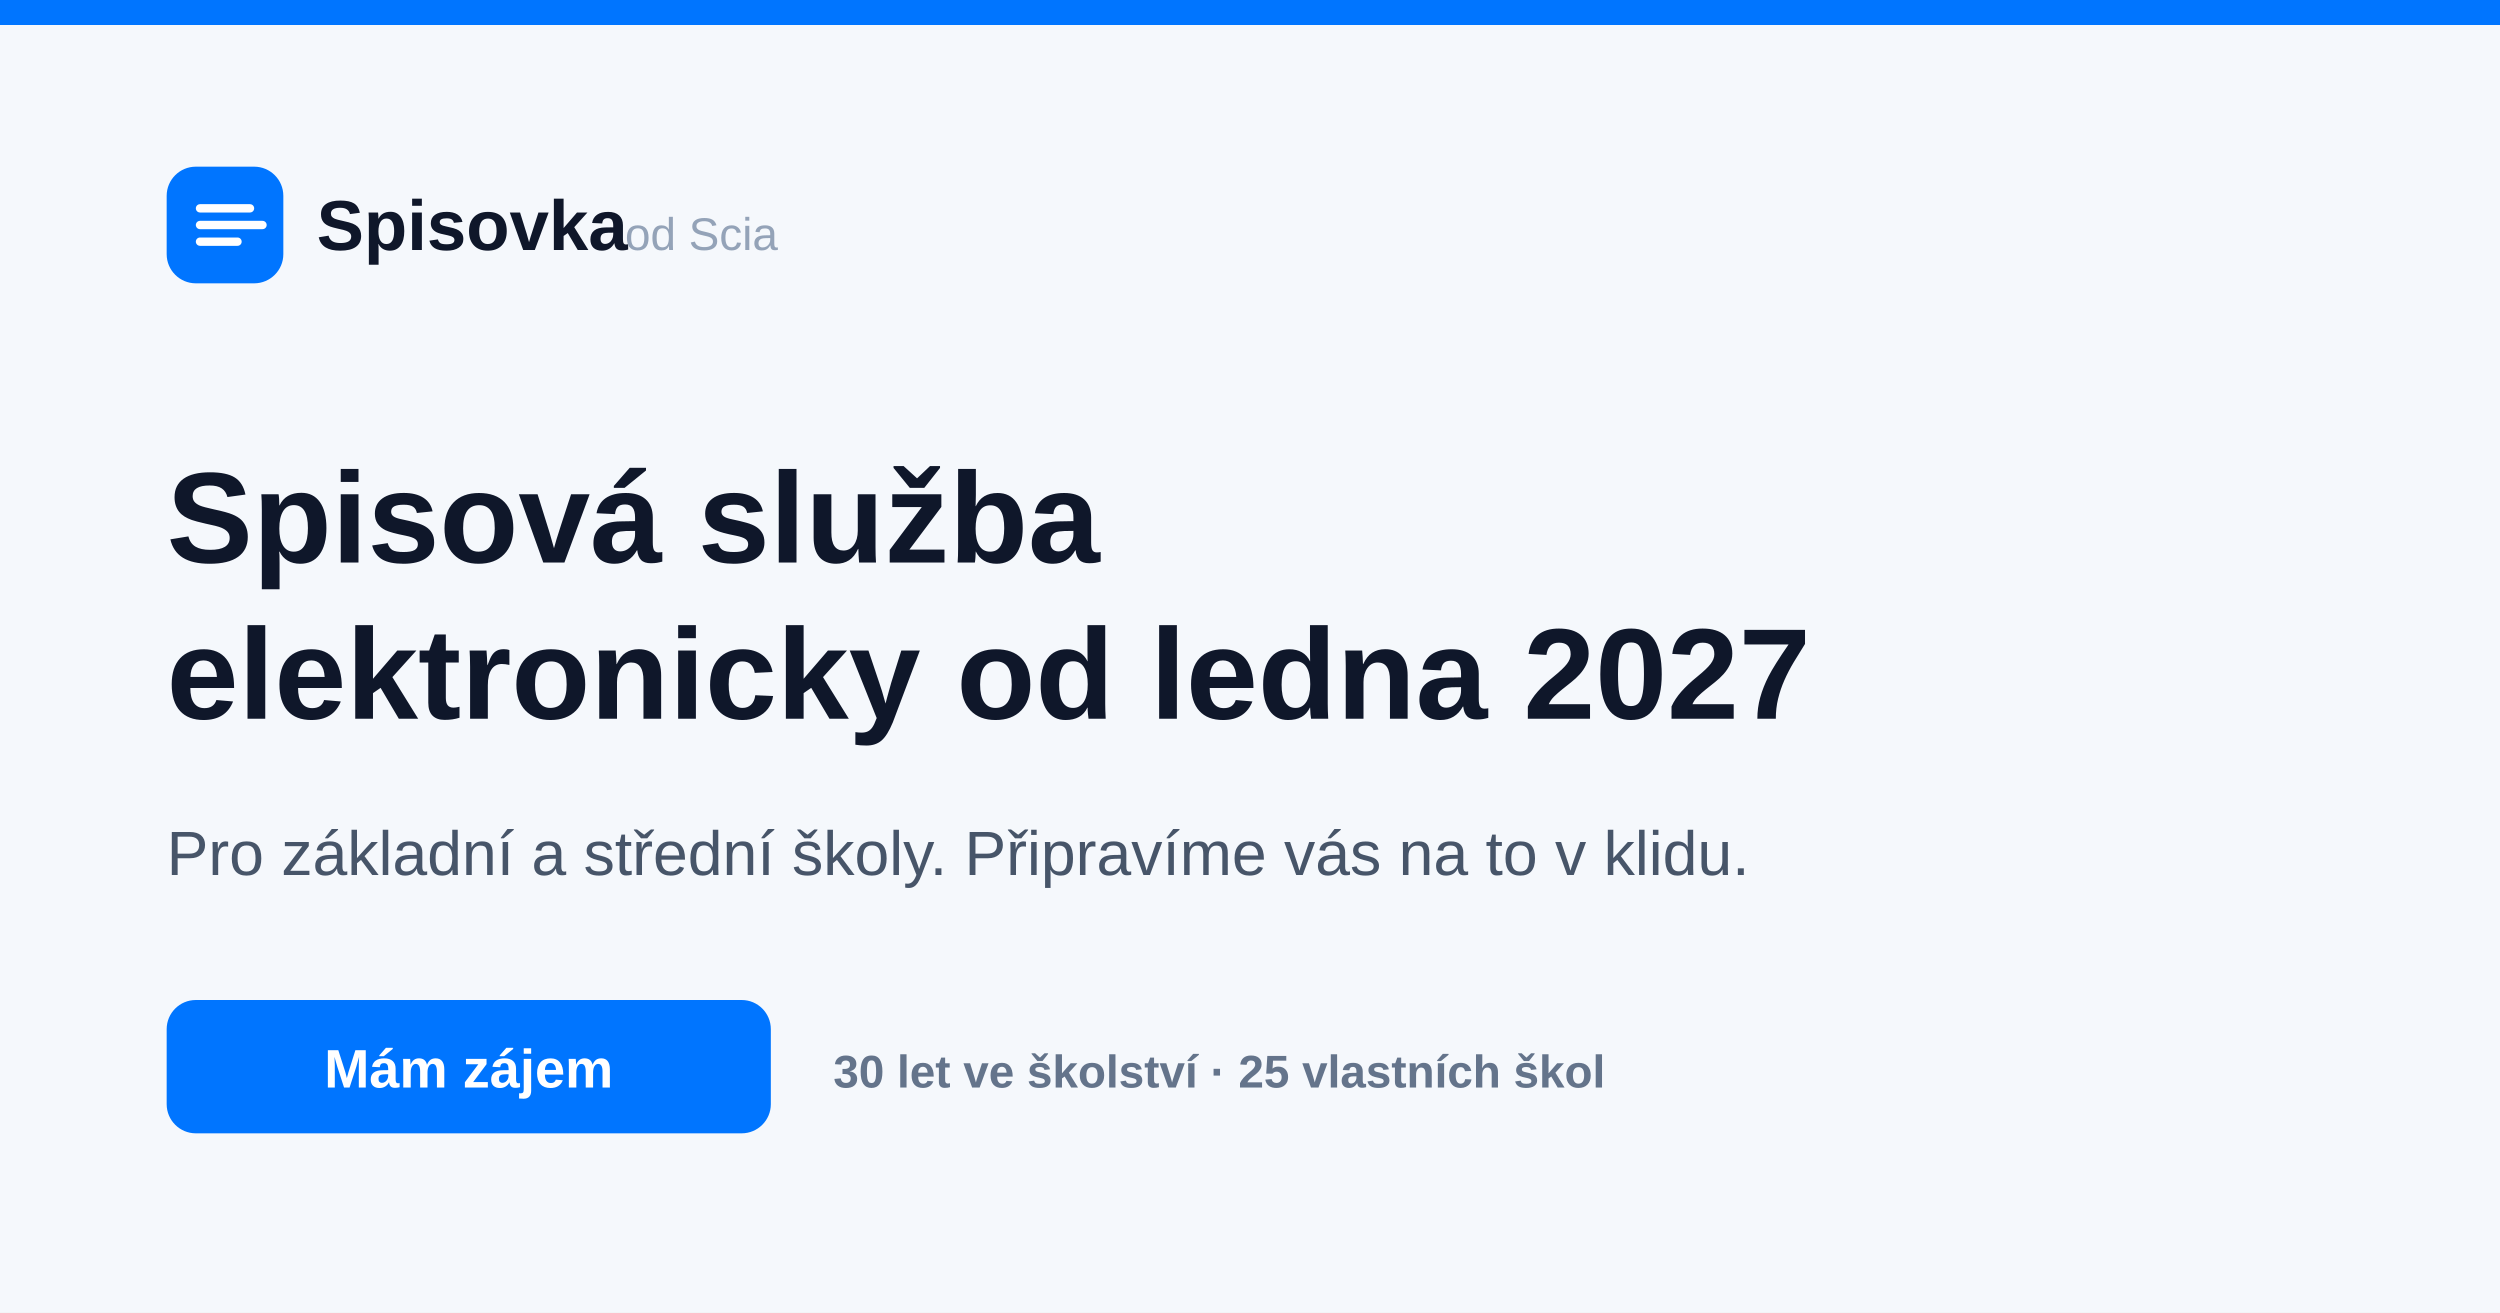
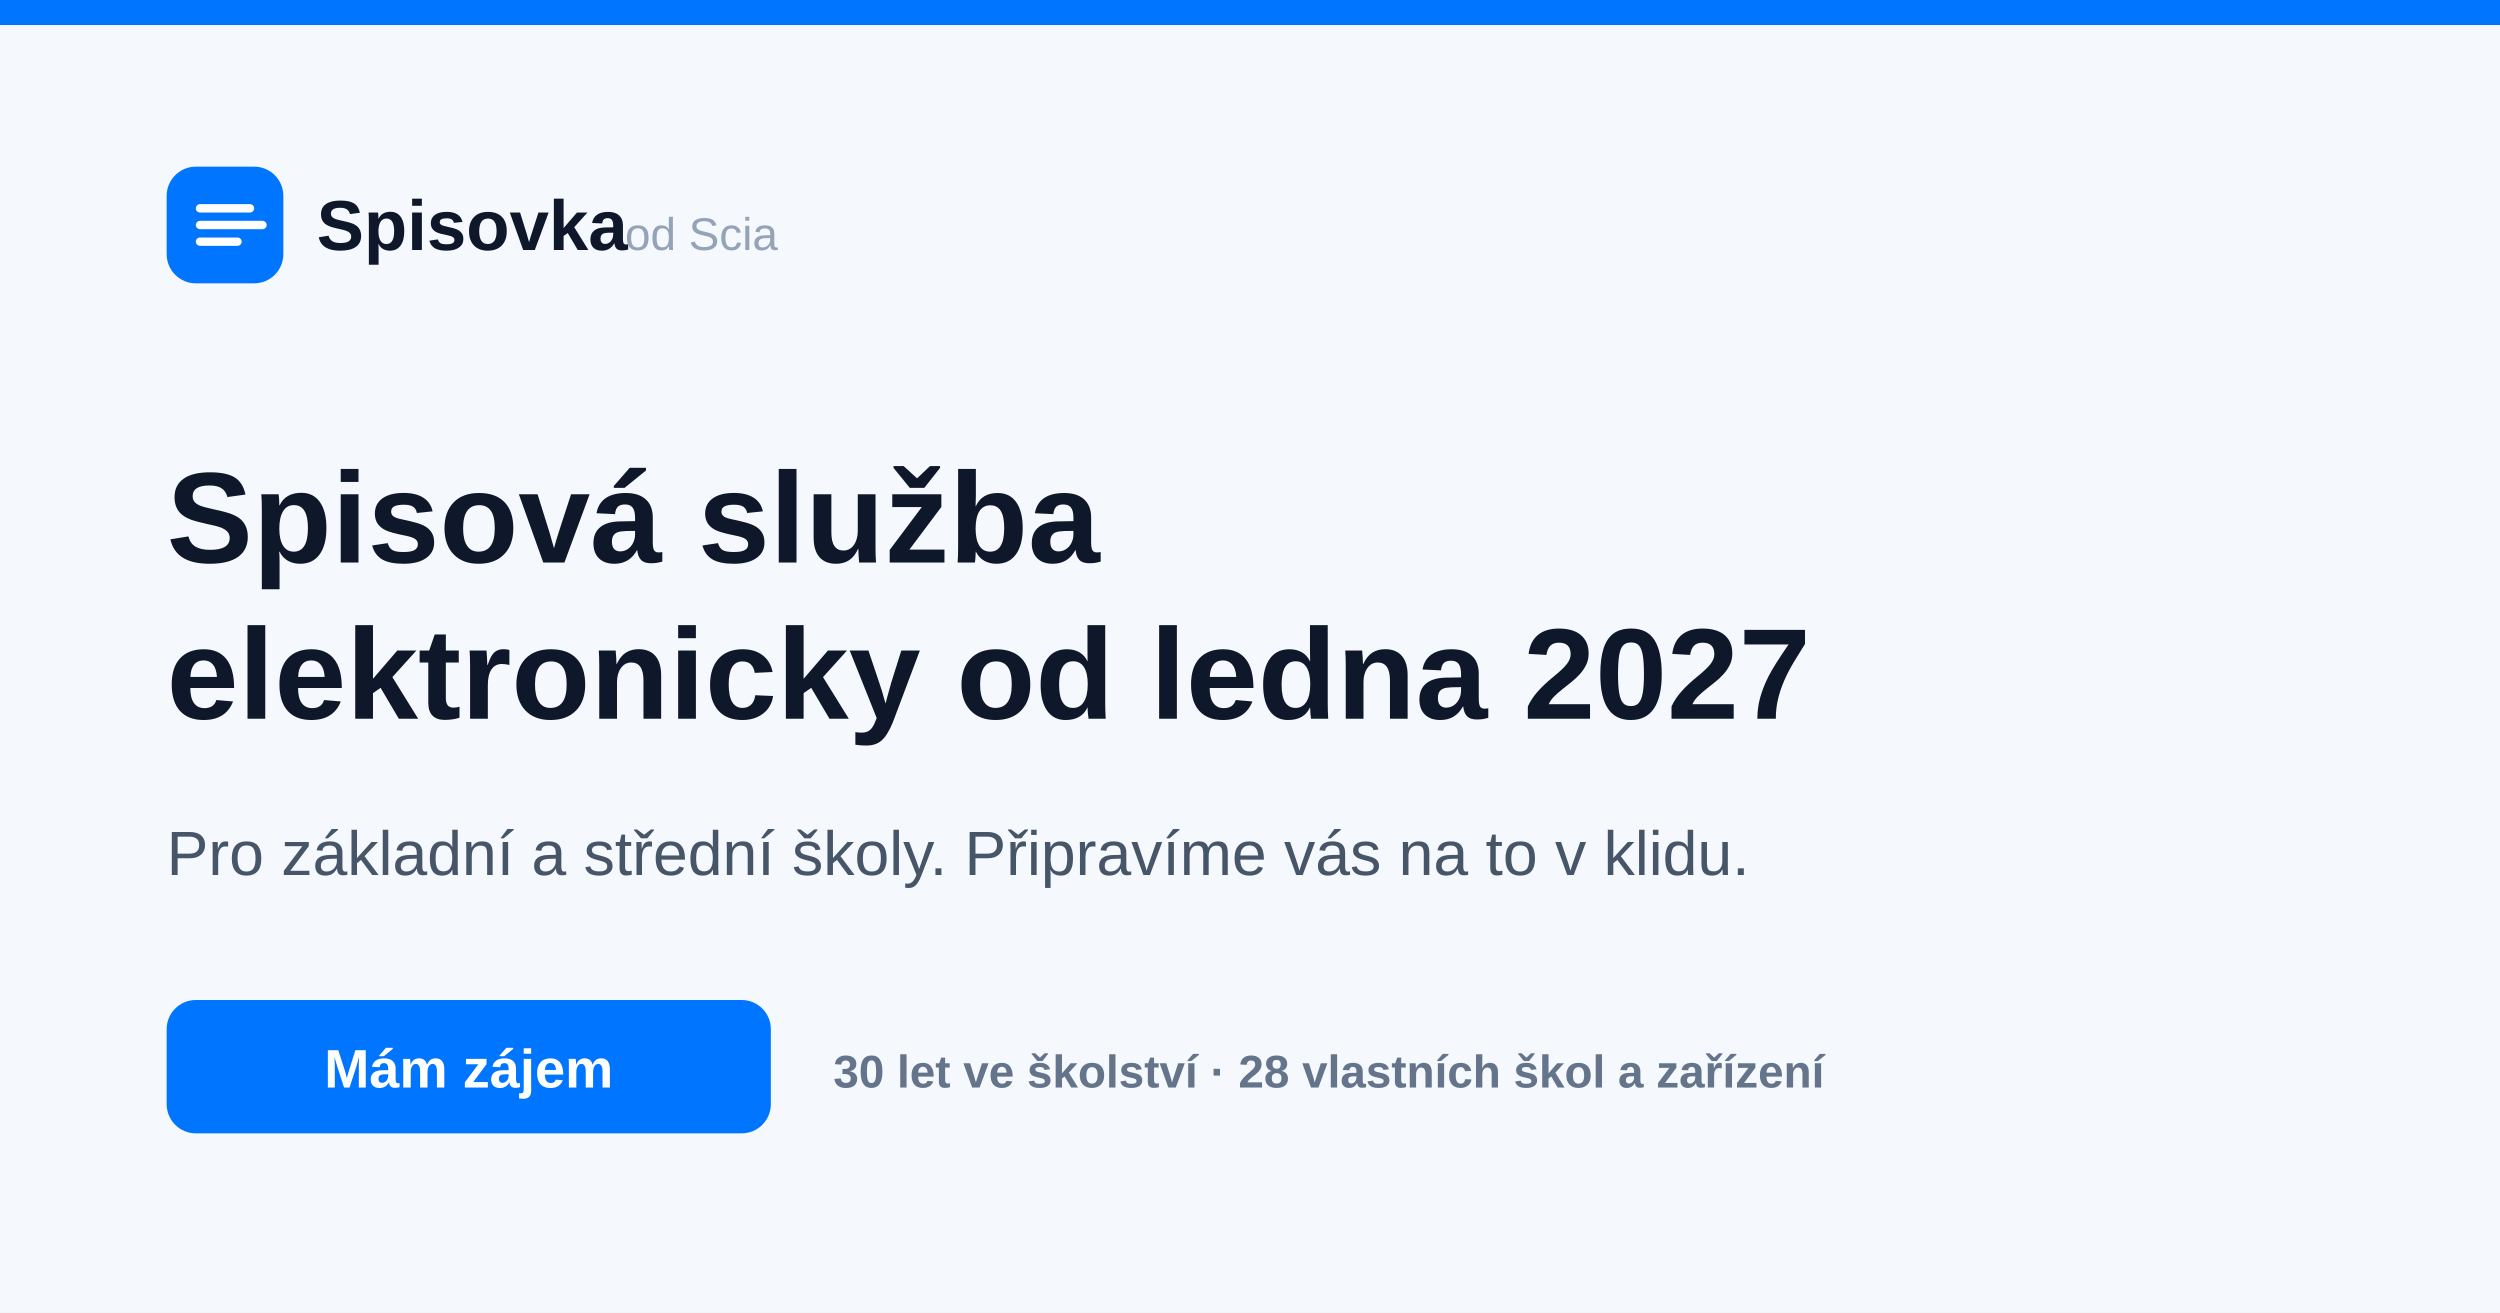
<svg xmlns="http://www.w3.org/2000/svg" viewBox="0 0 1200 630" font-family="Montserrat, Arial, sans-serif">
  <rect width="1200" height="630" fill="#f5f8fc" />
  <rect x="0" y="0" width="1200" height="12" fill="#0075ff" />
  <g transform="translate(80,80)">
    <rect width="56" height="56" rx="14" fill="#0075ff" />
    <path d="M16 20h24M16 28h30M16 36h18" stroke="#fff" stroke-width="4" stroke-linecap="round" />
    <text x="72" y="40" font-size="34" font-weight="800" fill="#0f172a">Spisovka</text>
    <text x="220" y="40" font-size="22" font-weight="500" fill="#94a3b8">od Scia</text>
  </g>
  <text x="80" y="270" font-size="62" font-weight="800" fill="#0f172a">Spisová služba</text>
  <text x="80" y="345" font-size="62" font-weight="800" fill="#0f172a">elektronicky od ledna 2027</text>
  <text x="80" y="420" font-size="30" font-weight="500" fill="#475569">Pro základní a střední školy. Připravíme vás na to v klidu.</text>
  <g transform="translate(80,480)">
    <rect width="290" height="64" rx="14" fill="#0075ff" />
    <text x="145" y="42" font-size="26" font-weight="700" fill="#fff" text-anchor="middle">Mám zájem</text>
  </g>
-   <text x="400" y="522" font-size="22" font-weight="600" fill="#64748b">30 let ve školství · 25 vlastních škol</text>
+   <text x="400" y="522" font-size="22" font-weight="600" fill="#64748b">30 let ve školství · 28 vlastních škol a zařízení</text>
</svg>
